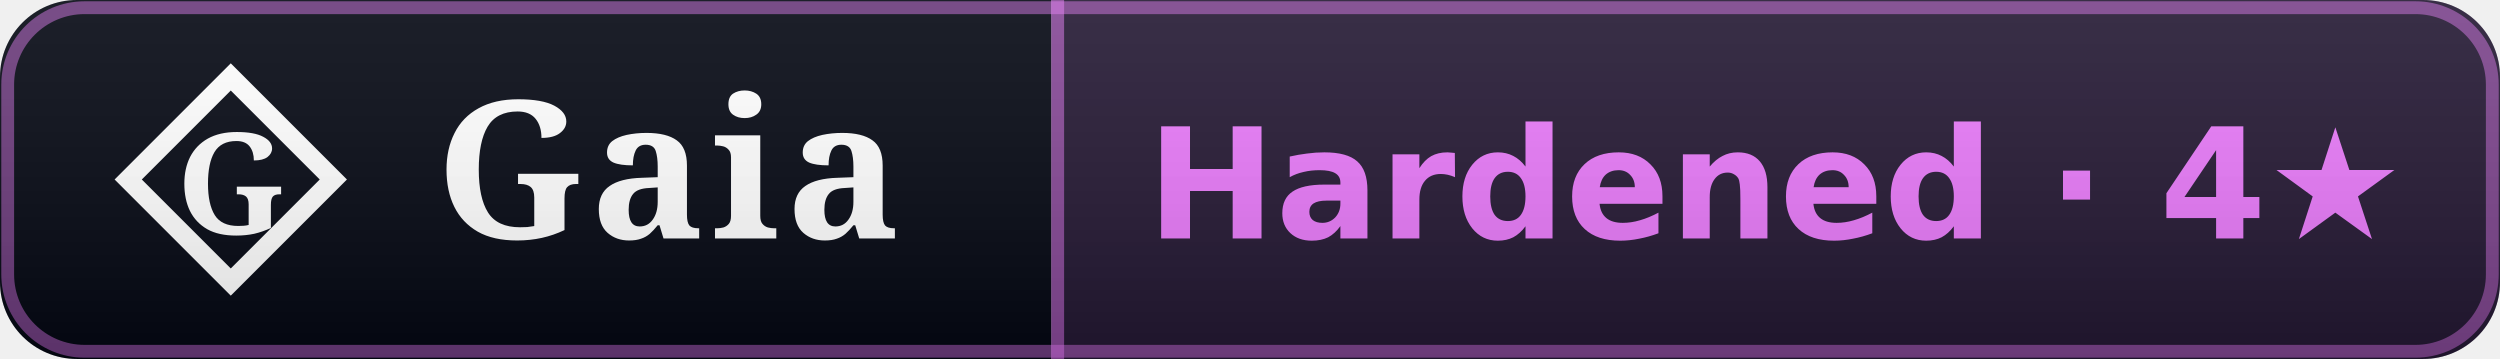
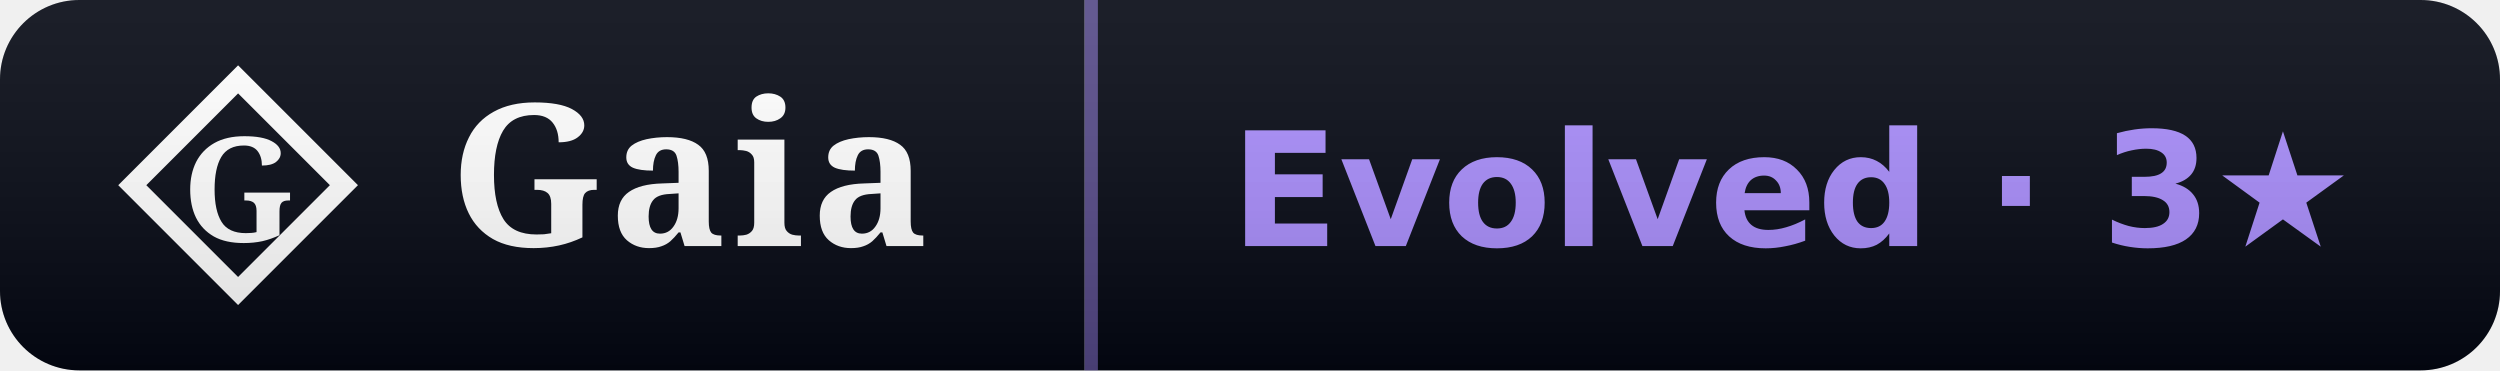
- <svg xmlns="http://www.w3.org/2000/svg" width="195" height="28" viewBox="0 0 195 28" role="img" aria-label="Gaia rank: Hardened (4 stars)">
+ <svg xmlns="http://www.w3.org/2000/svg" width="189" height="28" viewBox="0 0 189 28" role="img" aria-label="Gaia rank: Evolved (3 stars)">
  <linearGradient id="sh" x2="0" y2="100%">
    <stop offset="0" stop-color="#fff" stop-opacity=".10" />
    <stop offset="1" stop-opacity=".14" />
  </linearGradient>
  <clipPath id="rc">
-     <rect width="195" height="28" rx="6" fill="#fff" />
+     <rect width="189" height="28" rx="6" fill="#fff" />
  </clipPath>
  <g clip-path="url(#rc)">
    <rect width="82" height="28" fill="#030712" />
-     <rect x="82.0" width="113.0" height="28" fill="#030712" />
-     <rect x="82.0" width="113.0" height="28" fill="rgba(232,121,249,0.14)" />
-     <rect x="82.0" width="1" height="28" fill="rgba(232,121,249,0.5)" />
+     <rect x="82.0" width="107.0" height="28" fill="#030712" />
+     <rect x="82.0" width="1" height="28" fill="rgba(167,139,250,0.5)" />
    <path d="M 18 6 L 26 14 L 18 22 L 10 14 Z" fill="none" stroke="#ffffff" stroke-width="1.5" stroke-linejoin="miter" />
    <text x="18" y="14" font-family="EB Garamond, Georgia, serif" font-weight="600" font-size="11" fill="#ffffff" text-anchor="middle" dominant-baseline="central">G</text>
    <text x="34" y="18.6" font-family="EB Garamond, Georgia, serif" font-size="15" font-weight="600" fill="#fff" letter-spacing="0.5">Gaia</text>
-     <text x="138.5" y="18.6" font-family="Verdana,DejaVu Sans,sans-serif" font-size="12" font-weight="700" text-anchor="middle" fill="#e879f9">Hardened · 4★</text>
-     <rect x="0.6" y="0.6" width="193.8" height="26.8" fill="none" stroke="rgba(232,121,249,0.45)" stroke-width="1" rx="6" />
-     <rect width="195" height="28" fill="url(#sh)" />
+     <text x="135.5" y="18.6" font-family="Verdana,DejaVu Sans,sans-serif" font-size="12" font-weight="700" text-anchor="middle" fill="#a78bfa">Evolved · 3★</text>
+     <rect width="189" height="28" fill="url(#sh)" />
  </g>
</svg>
